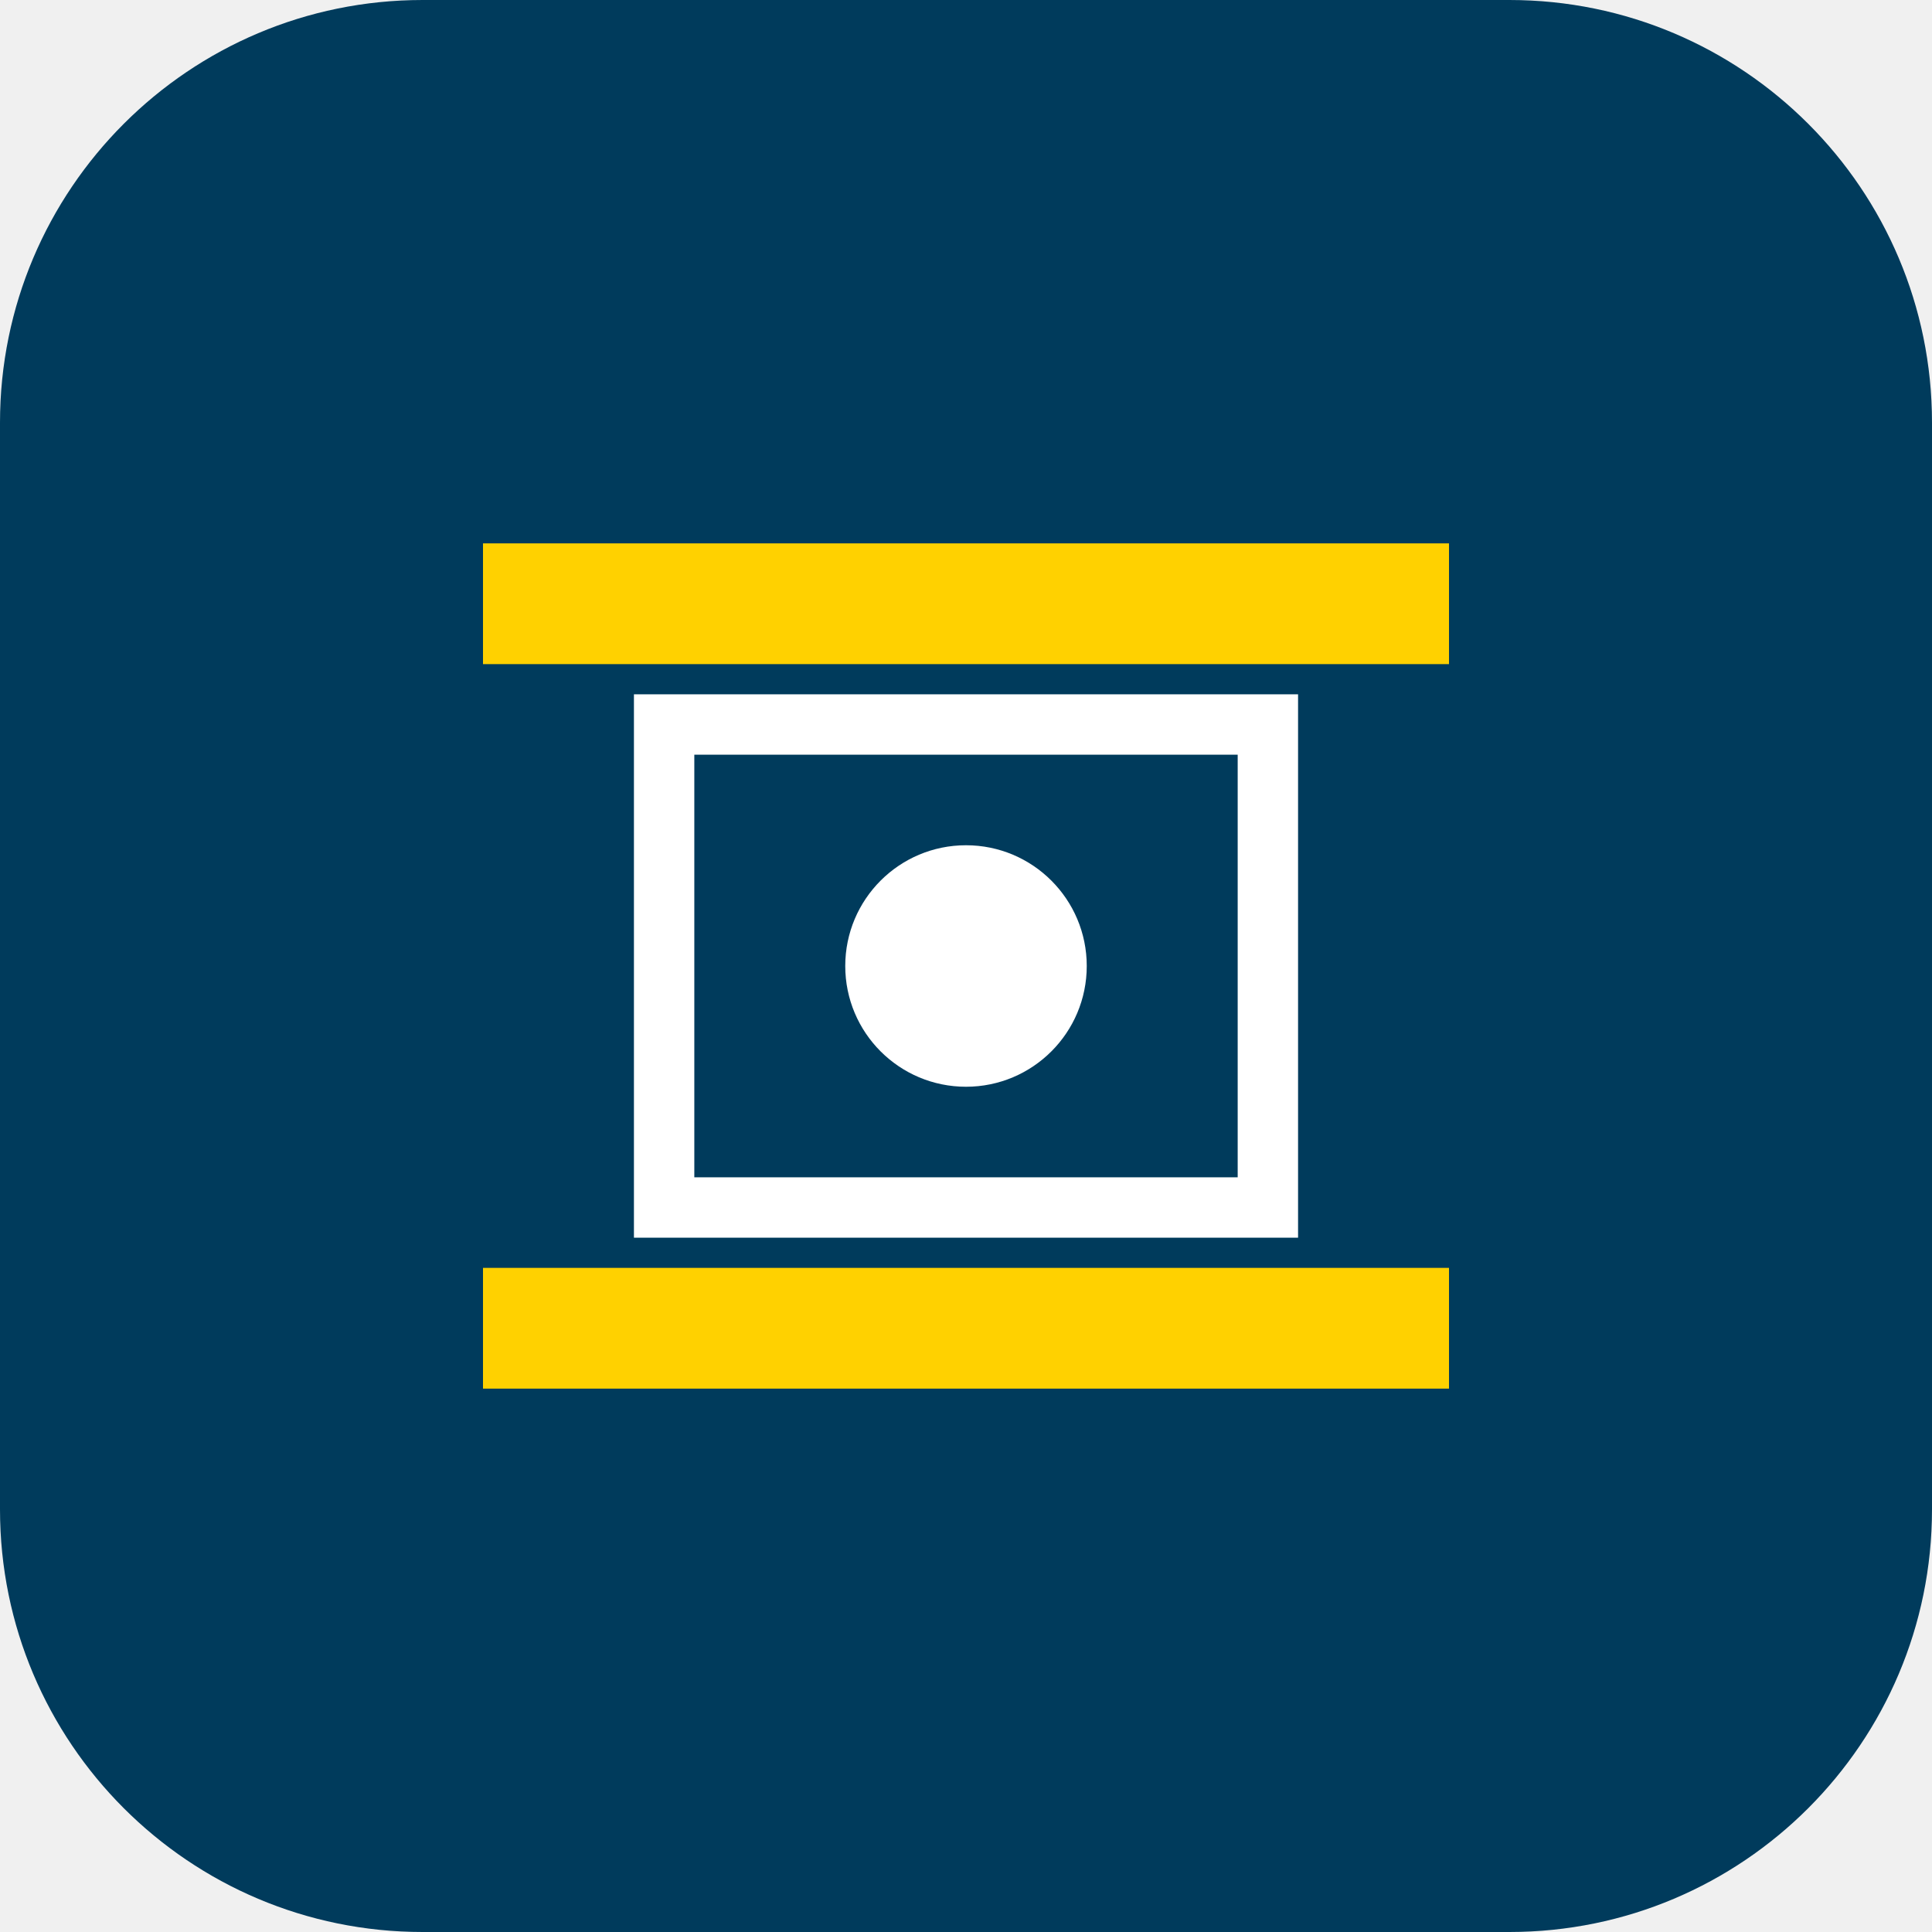
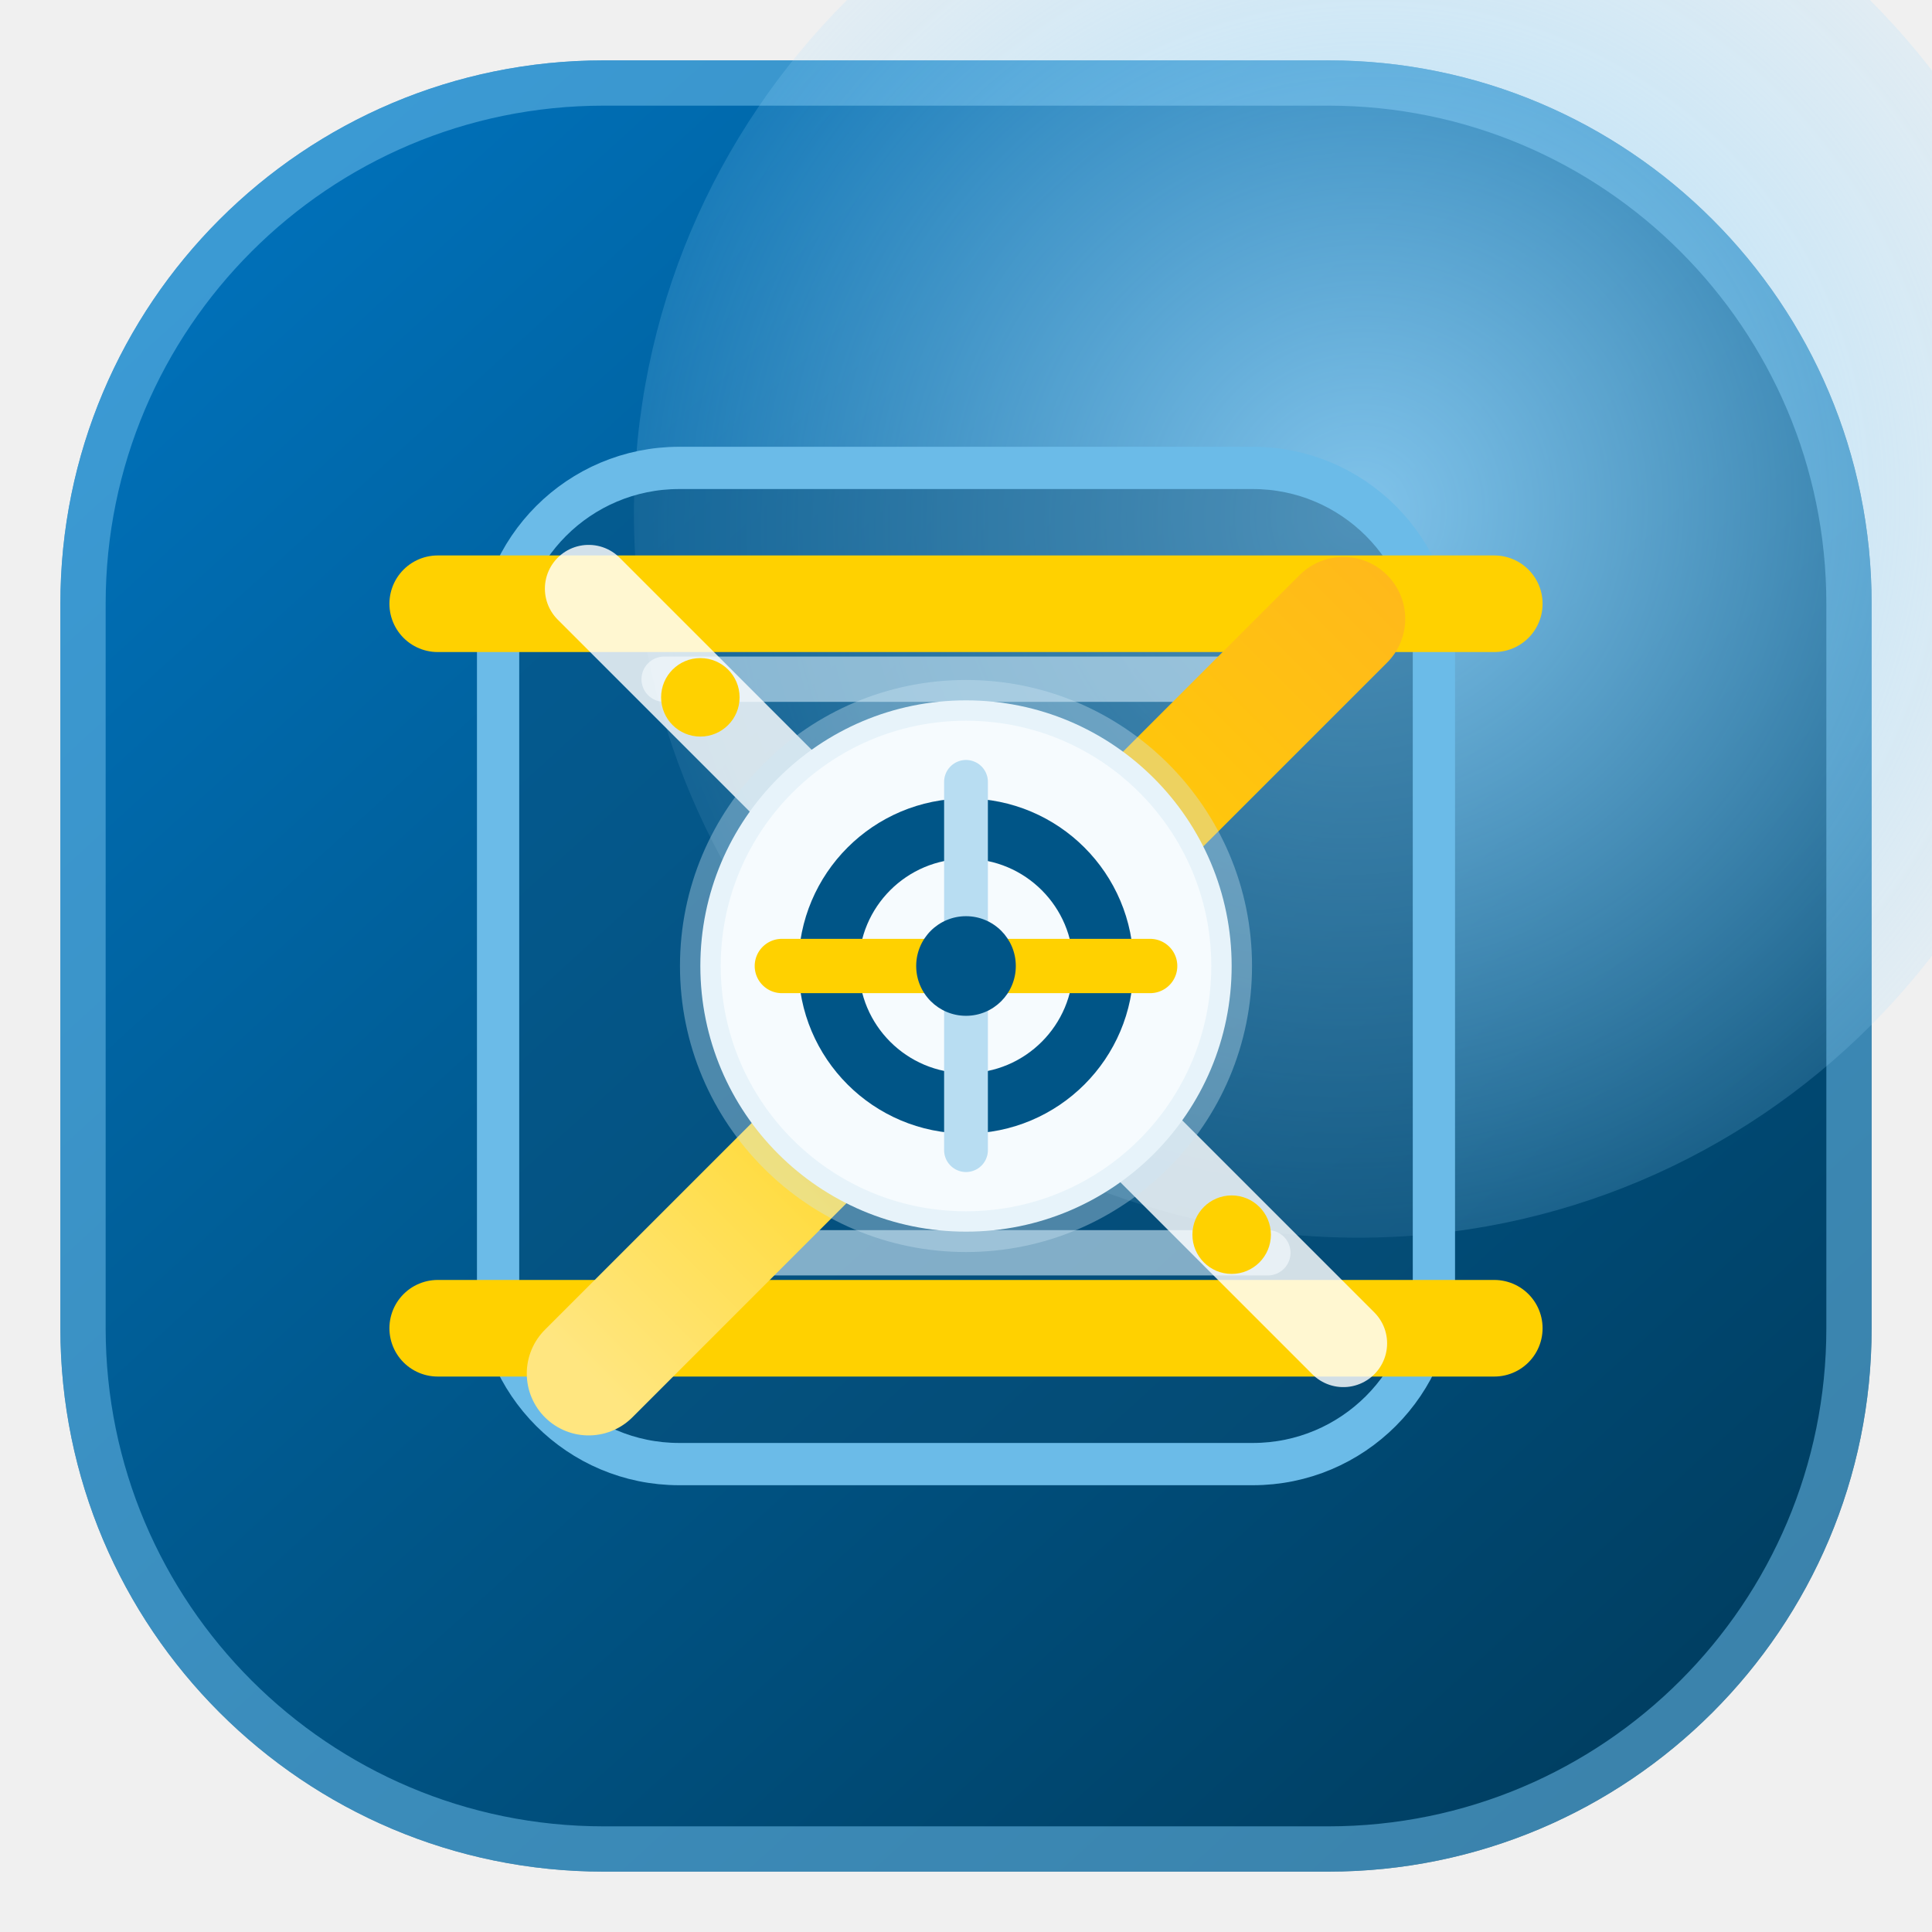
<svg xmlns="http://www.w3.org/2000/svg" viewBox="0 0 64 64" fill="none">
-   <rect width="64" height="64" rx="14" fill="#003B5C" />
-   <path d="M16 18h32v4H16zM16 42h32v4H16z" fill="#FFD100" />
-   <path d="M22 24h20v16H22z" stroke="#fff" stroke-width="2" fill="none" />
-   <circle cx="32" cy="32" r="4" fill="#fff" />
+   <defs>
+     <linearGradient id="plate" x1="7" y1="5" x2="58" y2="61" gradientUnits="userSpaceOnUse">
+       <stop stop-color="#0072BC" />
+       <stop offset="0.52" stop-color="#005587" />
+       <stop offset="1" stop-color="#003B5C" />
+     </linearGradient>
+     <radialGradient id="glow" cx="0" cy="0" r="1" gradientUnits="userSpaceOnUse" gradientTransform="translate(45 17) rotate(129) scale(31 30)">
+       <stop stop-color="#9DDBFF" stop-opacity="0.82" />
+       <stop offset="1" stop-color="#9DDBFF" stop-opacity="0" />
+     </radialGradient>
+     <linearGradient id="beam" x1="20" y1="46" x2="47" y2="19" gradientUnits="userSpaceOnUse">
+       <stop stop-color="#FFE680" />
+       <stop offset="0.5" stop-color="#FFD100" />
+       <stop offset="1" stop-color="#FFB81C" />
+     </linearGradient>
+   </defs>
+   <rect x="2" y="2" width="60" height="60" rx="18" fill="url(#plate)" />
+   <rect x="2.75" y="2.75" width="58.5" height="58.5" rx="17.25" stroke="#6BBBE8" stroke-opacity="0.55" stroke-width="1.5" />
+   <circle cx="45" cy="17" r="24" fill="url(#glow)" />
+   <rect x="16.5" y="15.5" width="31" height="33" rx="6" fill="#0A4E75" fill-opacity="0.42" stroke="#6BBBE8" stroke-width="1.4" />
+   <path d="M14.5 20H49.5M14.5 44H49.5" stroke="#FFD100" stroke-width="3.2" stroke-linecap="round" />
+   <path d="M22 22.5H42M22 41.5H42" stroke="#CFE8F6" stroke-width="1.5" stroke-linecap="round" stroke-opacity="0.62" />
+   <path d="M19.5 45.5L44.5 20.5" stroke="url(#beam)" stroke-width="4.1" stroke-linecap="round" />
+   <path d="M19.5 19.5L44.5 44.5" stroke="#FFFFFF" stroke-width="2.9" stroke-linecap="round" stroke-opacity="0.82" />
+   <circle cx="32" cy="32" r="8.8" fill="#F6FBFE" />
+   <circle cx="32" cy="32" r="8.8" stroke="#CFE8F6" stroke-width="1.35" stroke-opacity="0.36" />
+   <circle cx="32" cy="32" r="4.55" stroke="#005587" stroke-width="2" />
+   <path d="M25.9 32H38.1" stroke="#FFD100" stroke-width="1.8" stroke-linecap="round" />
+   <path d="M32 25.9V38.1" stroke="#B8DDF2" stroke-width="1.45" stroke-linecap="round" />
+   <circle cx="32" cy="32" r="1.65" fill="#005587" />
+   <circle cx="23.2" cy="23.1" r="1.3" fill="#FFD100" />
+   <circle cx="40.8" cy="40.9" r="1.3" fill="#FFD100" />
</svg>
